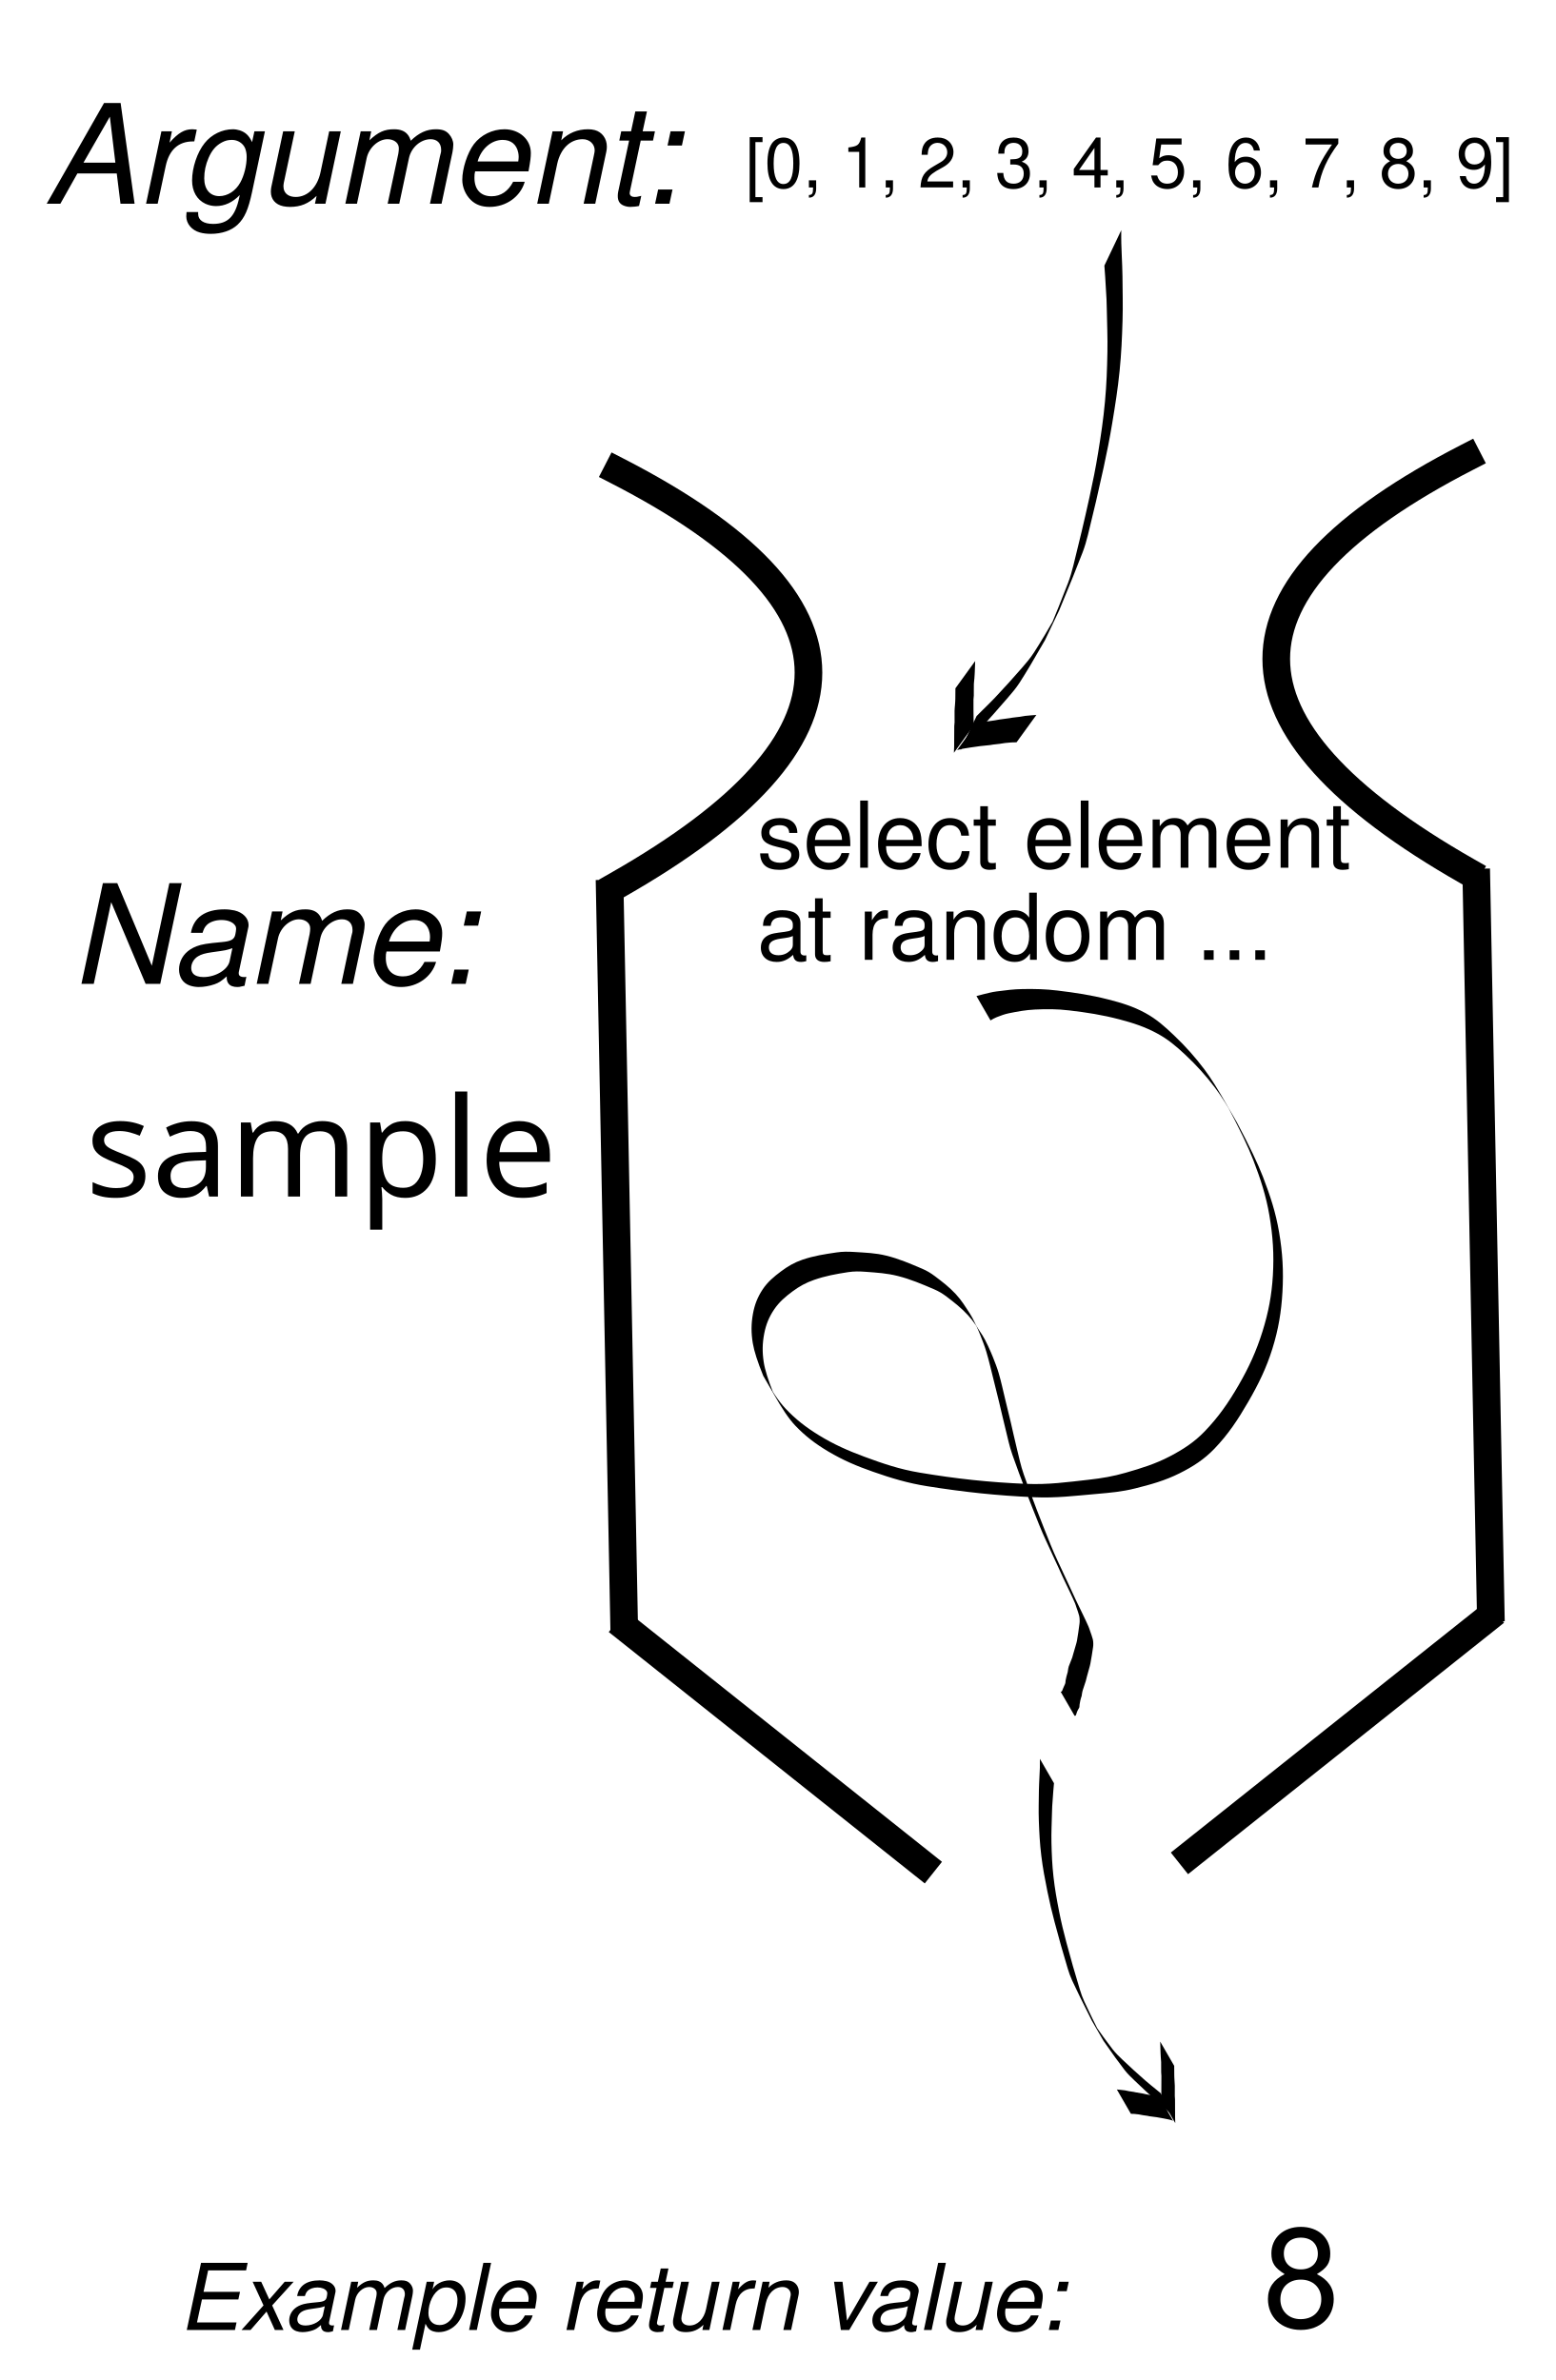
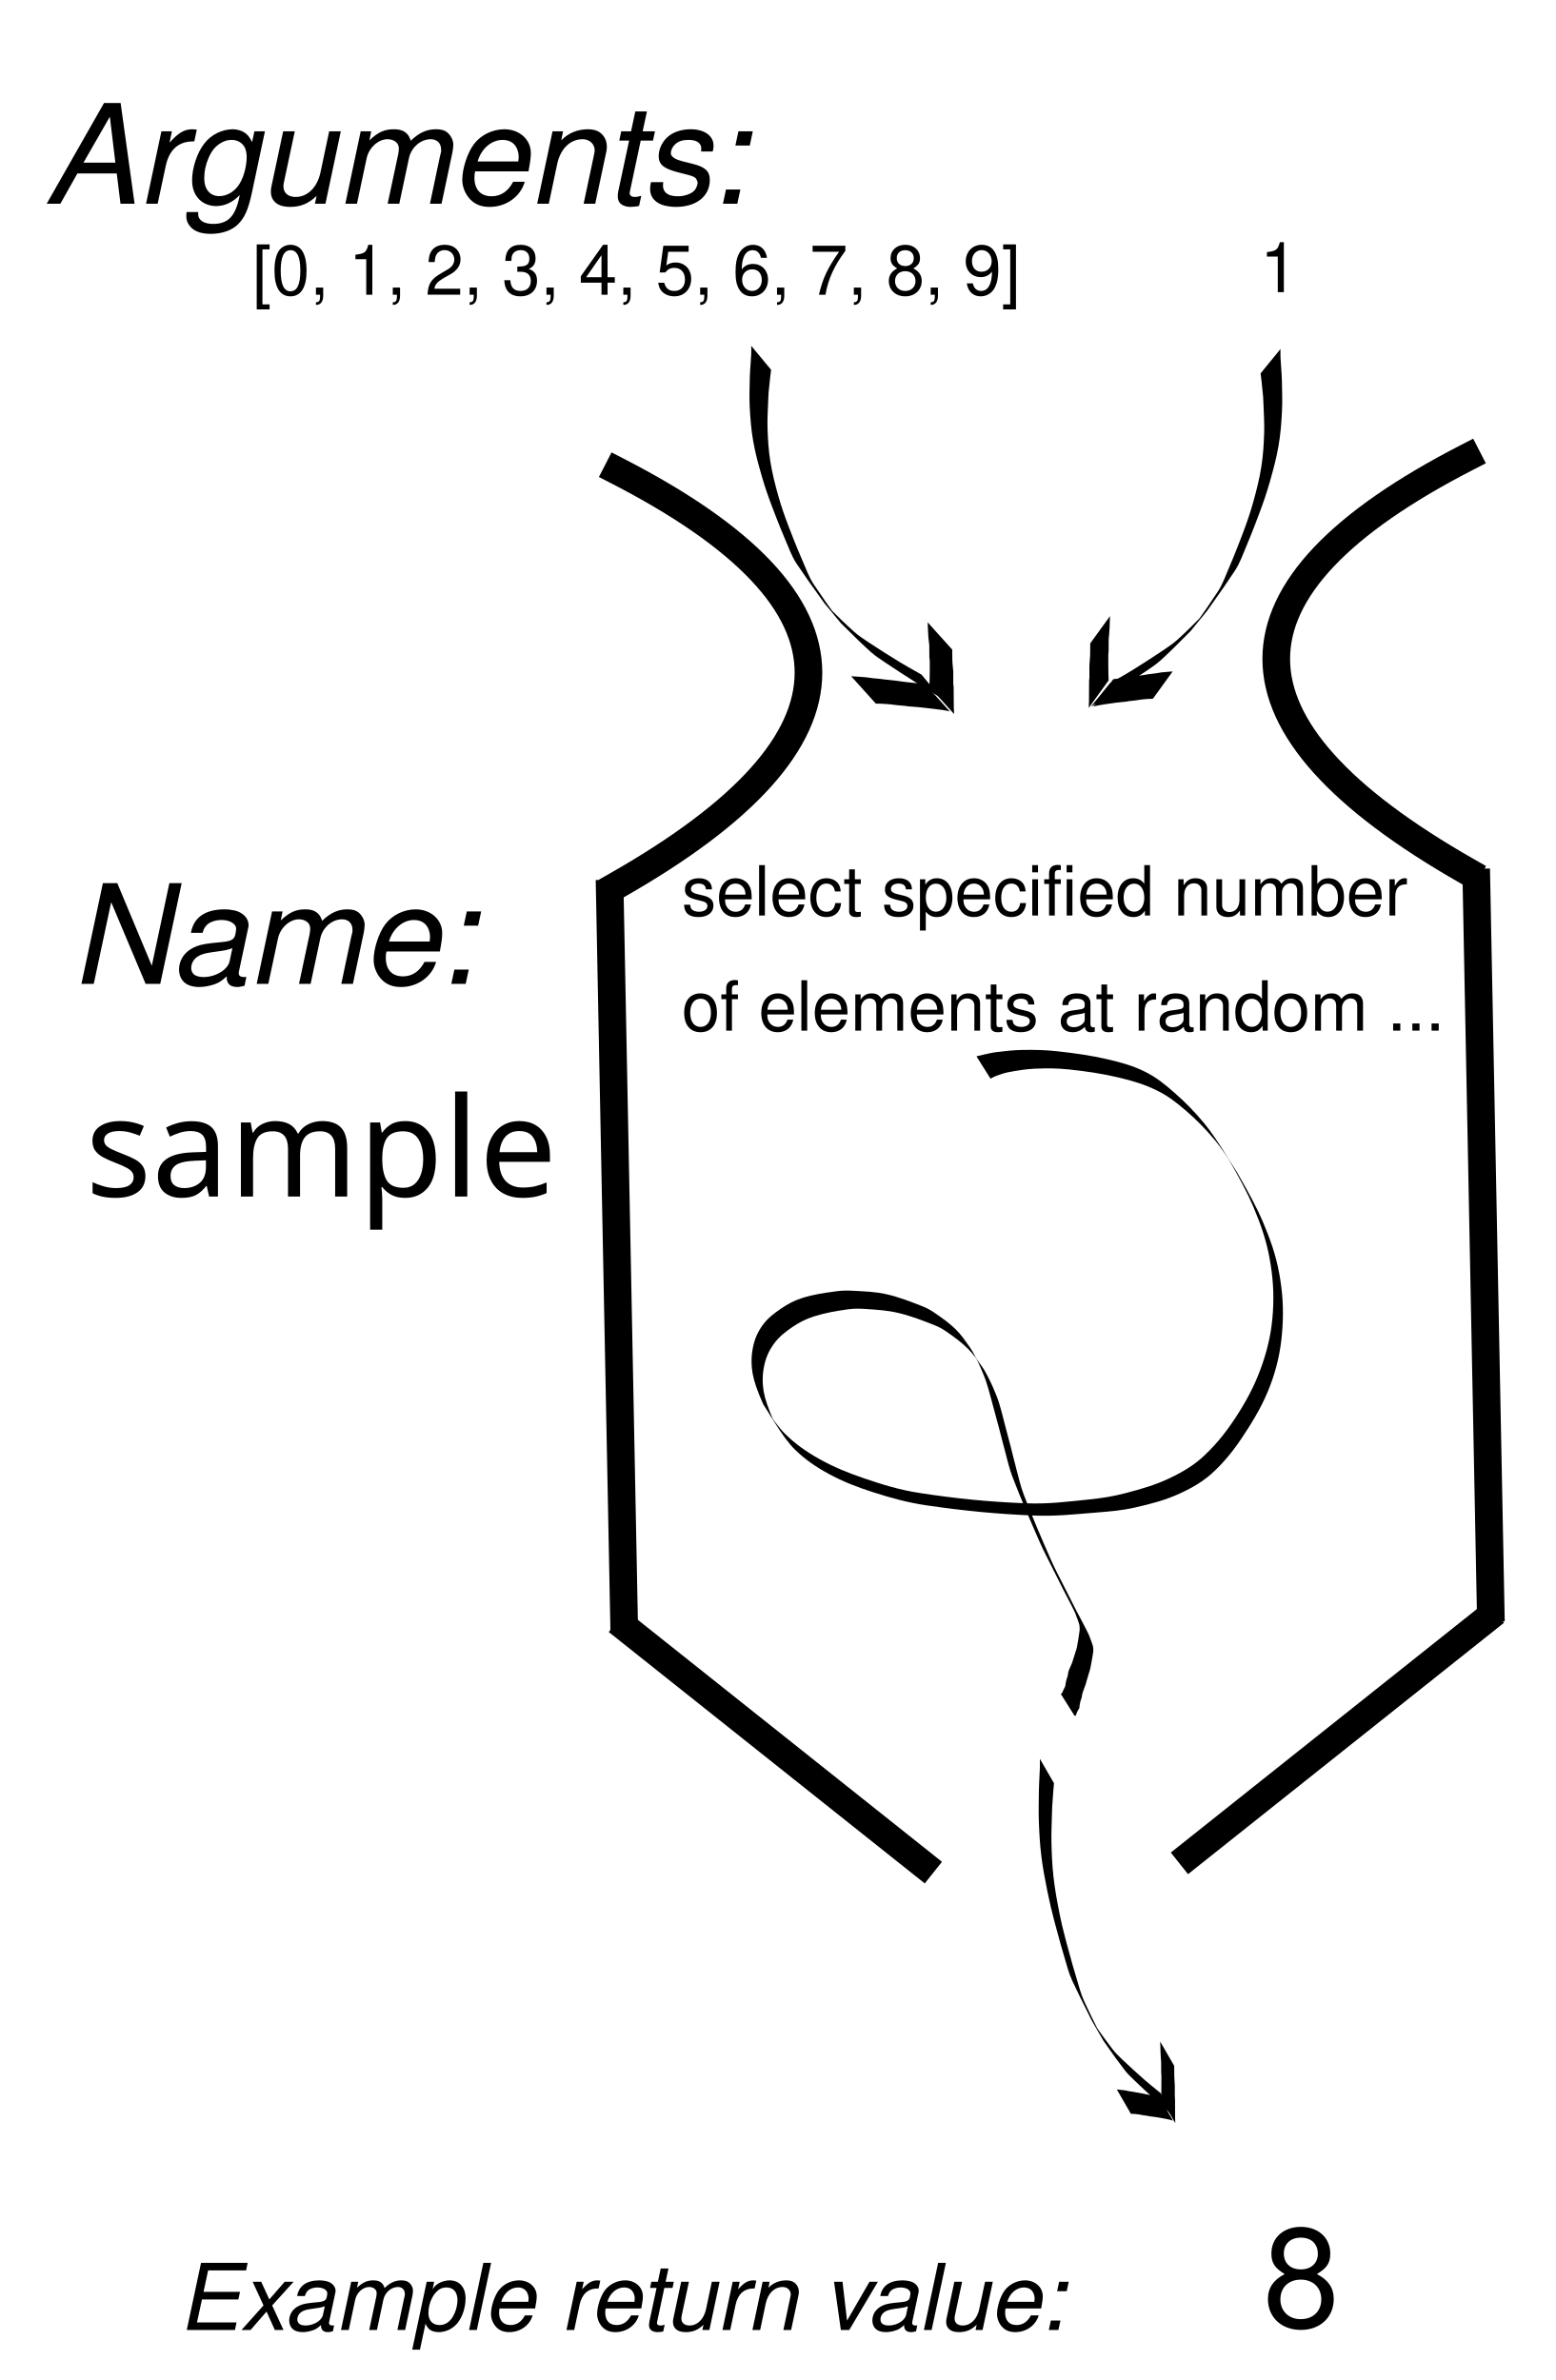
- <svg xmlns="http://www.w3.org/2000/svg" xmlns:ns1="http://krita.org/namespaces/svg/krita" width="1620.72pt" height="2480.4pt" viewBox="0 0 1620.72 2480.4">
-   <defs />
-   <path id="shape0" transform="translate(643.3767, 490.9002)" fill="none" stroke="#000000" stroke-width="28.8" stroke-linecap="square" stroke-linejoin="bevel" d="M0 0C265.284 136.361 265.284 280.16 0 431.397" />
-   <path id="shape0" transform="matrix(-1 0 0 1 1528.688 476.5792)" fill="none" stroke="#000000" stroke-width="28.8" stroke-linecap="square" stroke-linejoin="bevel" d="M0 0C265.284 136.361 265.284 280.16 0 431.397" />
+ <svg xmlns="http://www.w3.org/2000/svg" xmlns:ns1="http://krita.org/namespaces/svg/krita" width="1620.72pt" height="2480.4pt" viewBox="0 0 1620.72 2480.4" version="1.1" id="svg51">
+   <defs id="defs9" />
+   <path id="shape0" fill="none" stroke="#000000" stroke-width="28.8" stroke-linecap="square" stroke-linejoin="bevel" d="M0 0C265.284 136.361 265.284 280.16 0 431.397" transform="translate(643.3767, 490.9002)" />
+   <path id="path12" transform="matrix(-1 0 0 1 1528.688 476.5792)" fill="none" stroke="#000000" stroke-width="28.8" stroke-linecap="square" stroke-linejoin="bevel" d="M0 0C265.284 136.361 265.284 280.16 0 431.397" />
  <path id="shape1" transform="matrix(0.9992928 0.03760278 -0.03760278 0.9992928 635.3523 931.2652)" fill="none" stroke="#000000" stroke-width="28.8" stroke-linecap="square" stroke-linejoin="miter" stroke-miterlimit="2" d="M0 0L43.213 754.604" />
  <path id="shape01" transform="matrix(0.9992927 0.03760278 -0.03760278 0.9992927 1538.288 919.8142)" fill="none" stroke="#000000" stroke-width="28.8" stroke-linecap="square" stroke-linejoin="miter" stroke-miterlimit="2" d="M0 0L43.213 754.604" />
  <path id="shape2" transform="translate(654.48, 1698.56)" fill="none" stroke="#000000" stroke-width="28.8" stroke-linecap="square" stroke-linejoin="miter" stroke-miterlimit="2" d="M0 0L306.72 244.08" />
  <path id="shape02" transform="matrix(-0.9999999 0 0 0.9999999 1546.824 1688.92)" fill="none" stroke="#000000" stroke-width="28.8" stroke-linecap="square" stroke-linejoin="miter" stroke-miterlimit="2" d="M0 0L306.72 244.08" />
  <path id="shape3" transform="translate(1082.175, 1832.989)" fill="#000000" d="M8.625 12.731C13.525 21.218 15.975 25.461 15.975 25.461L1.275 9.14026e-15L15.975 25.461C15.957 25.584 15.945 25.678 15.94 25.745C15.699 28.474 15.473 30.811 15.264 33.542C14.833 39.152 14.449 43.959 14.11 49.575C13.96 52.065 13.918 54.203 13.867 56.697C13.645 67.45 13.073 76.669 13.329 87.421C13.626 99.862 14.063 110.547 15.444 122.915C16.881 135.786 18.873 146.732 21.369 159.441C23.58 170.704 25.932 180.271 28.882 191.363C33.475 208.63 37.729 223.348 42.914 240.447C44.285 244.966 45.629 248.808 47.604 253.097C52.049 262.748 58.709 276.388 67.586 294.017L55.241 272.635C64.467 285.922 71.766 295.991 77.136 302.841C80.376 306.974 83.659 310.105 87.457 313.731C95.56 321.47 102.724 327.873 111.12 335.293C114.942 338.672 118.421 341.33 122.356 344.576C123.442 345.473 124.997 346.751 127.021 348.41L141.188 372.948C139.015 371.024 137.343 369.545 136.173 368.509C131.97 364.79 128.302 361.674 124.162 357.883C115.61 350.052 108.244 343.373 99.913 335.307C96.138 331.651 92.826 328.543 89.586 324.405C84.189 317.512 76.856 307.383 67.586 294.017L55.241 272.635C46.227 254.773 39.462 240.952 34.946 231.173C32.966 226.884 31.613 223.042 30.253 218.518C25.18 201.638 21.065 187.095 16.577 170.05C13.662 158.977 11.352 149.427 9.105 138.2C6.505 125.214 4.33 114.048 2.735 100.901C1.203 88.274 0.648 77.36 0.181 64.648C-0.223 53.617 0.163 44.147 0.248 33.109C0.267 30.607 0.371 28.463 0.478 25.964C0.727 20.129 1.075 15.133 1.265 9.296C1.367 6.187 1.308 3.518 1.311 0.407C1.311 0.312 1.299 0.176 1.275 9.14026e-15L15.975 25.461L1.275 9.14026e-15L1.275 9.14026e-15C1.275 -2.2741e-07 3.725 4.244 8.625 12.731Z" />
  <path id="shape4" transform="translate(1208.807, 2127.705)" fill="#000000" d="M8.353 72.255C3.453 63.768 1.003 59.525 1.003 59.525L15.703 84.986L1.003 59.525C1.108 57.302 1.166 55.592 1.179 54.394C1.251 47.834 1.31 42.21 1.263 35.649C1.255 34.433 1.046 33.399 1.021 32.183C0.946 28.418 1.08 25.189 0.978 21.425C0.927 19.528 0.706 17.912 0.583 16.018C0.504 14.784 0.459 13.725 0.401 12.49C0.361 11.646 0.328 10.923 0.301 10.079C0.226 7.727 0.125 4.368 0 0L14.593 25.276C14.614 29.47 14.636 32.695 14.662 34.952C14.671 35.777 14.692 36.483 14.729 37.307C14.784 38.551 14.856 39.616 14.926 40.859C15.029 42.693 15.19 44.261 15.223 46.096C15.289 49.828 15.152 53.027 15.21 56.758C15.229 57.969 15.426 58.999 15.443 60.21C15.537 66.872 15.457 72.584 15.527 79.246C15.541 80.586 15.6 82.499 15.703 84.986L1.003 59.525L15.703 84.986L15.703 84.986C15.703 84.986 13.253 80.742 8.353 72.255Z" />
  <path id="shape5" transform="translate(1163.589, 2177.538)" fill="#000000" d="M58.761 32.993L44.061 7.532L58.761 32.993C58.764 32.931 58.758 32.886 58.745 32.857C58.717 32.798 58.687 32.738 58.628 32.711C58.115 32.481 57.666 32.299 57.129 32.13C56.228 31.848 55.447 31.633 54.526 31.427C52.54 30.981 50.827 30.652 48.829 30.267C47.462 30.004 46.283 29.818 44.912 29.575C43.735 29.365 42.732 29.147 41.549 28.974C38.927 28.591 36.663 28.377 34.042 27.987C33.35 27.884 32.778 27.678 32.087 27.565C30.331 27.279 28.811 27.135 27.055 26.847C25.673 26.62 24.51 26.301 23.125 26.095C21.483 25.85 20.067 25.69 18.413 25.56C17.169 25.462 16.096 25.52 14.851 25.443C14.791 25.439 14.715 25.4 14.622 25.326L0 0C0.094 0.075 0.172 0.117 0.233 0.124C1.522 0.278 2.636 0.332 3.927 0.47C5.582 0.646 7.006 0.76 8.65 1.023C10.055 1.248 11.228 1.613 12.63 1.861C14.393 2.174 15.923 2.325 17.688 2.625C18.38 2.743 18.957 2.931 19.648 3.055C22.335 3.538 24.654 3.861 27.339 4.36C28.559 4.587 29.583 4.887 30.799 5.131C32.169 5.406 33.35 5.609 34.727 5.842C36.665 6.171 38.329 6.442 40.273 6.739C41.102 6.866 41.821 6.918 42.65 7.051C43.119 7.127 43.52 7.209 43.978 7.338C44.029 7.352 44.056 7.403 44.077 7.452C44.085 7.469 44.079 7.496 44.061 7.532L58.761 32.993L44.061 7.532L44.061 7.532Z" />
-   <text id="shape6" ns1:useRichText="true" ns1:textVersion="2" transform="translate(776.4739, 195.395)" fill="#000000" stroke-opacity="0" stroke="#000000" stroke-width="0" stroke-linecap="square" stroke-linejoin="bevel" font-family="Helvetica" font-size="72" font-size-adjust="0.523" font-stretch="normal" kerning="0" letter-spacing="0" word-spacing="0">
-     <tspan x="0">[0, 1, 2, 3, 4, 5, 6, 7, 8, 9]</tspan>
+   <text id="shape6" ns1:useRichText="true" ns1:textVersion="2" fill="#000000" stroke-opacity="0" stroke="#000000" stroke-width="0" stroke-linecap="square" stroke-linejoin="bevel" font-family="Helvetica" font-size="72px" font-size-adjust="0.523" font-stretch="normal" kerning="0" letter-spacing="0" word-spacing="0" x="262.871" y="307.179">
+     <tspan x="262.871" id="tspan21">[0, 1, 2, 3, 4, 5, 6, 7, 8, 9]</tspan>
+   </text>
+   <text id="shape6-4" ns1:useRichText="true" ns1:textVersion="2" fill="#000000" stroke-opacity="0" stroke="#000000" stroke-width="0" stroke-linecap="square" stroke-linejoin="bevel" font-family="Helvetica" font-size="72px" font-size-adjust="0.523" font-stretch="normal" kerning="0" letter-spacing="0" word-spacing="0" x="1312.663" y="304.47">
+     <tspan x="1312.663" id="tspan21-8">1</tspan>
  </text>
  <path id="shape7" transform="translate(1092.065, 185.9032)" fill="#000000" d="M0 0L14.7 25.461" />
-   <path id="shape03" transform="matrix(-1.411762 0 0 1.125342 1169.795 239.8276)" fill="#000000" stroke-opacity="0" stroke="#000000" stroke-width="0" stroke-linecap="square" stroke-linejoin="bevel" d="M7.326 16.444C11.488 27.406 13.569 32.887 13.569 32.887L1.083 1.18061e-14L13.569 32.887C13.553 33.046 13.543 33.168 13.539 33.254C13.335 36.779 13.143 39.798 12.964 43.326C12.599 50.571 12.272 56.781 11.985 64.034C11.857 67.25 11.822 70.013 11.778 73.234C11.589 87.123 11.104 99.031 11.321 112.919C11.573 128.989 11.945 142.791 13.118 158.766C14.338 175.391 16.03 189.53 18.15 205.946C20.028 220.494 22.026 232.851 24.531 247.179C28.432 269.482 32.045 288.493 36.45 310.579C37.614 316.416 38.755 321.379 40.433 326.919C44.208 339.385 49.865 357.003 57.405 379.774L46.92 352.156C54.756 369.318 60.955 382.324 65.516 391.172C68.268 396.51 71.057 400.555 74.282 405.238C81.165 415.234 87.25 423.505 94.381 433.089C97.627 437.454 100.582 440.887 103.924 445.08C104.847 446.239 106.168 447.889 107.887 450.032L119.92 481.727C118.074 479.242 116.654 477.332 115.66 475.994C112.09 471.19 108.975 467.165 105.458 462.268C98.195 452.153 91.938 443.526 84.863 433.107C81.655 428.385 78.843 424.37 76.091 419.026C71.507 410.122 65.279 397.039 57.405 379.774L46.92 352.156C39.263 329.084 33.517 311.231 29.682 298.6C28 293.06 26.851 288.098 25.696 282.254C21.387 260.451 17.892 241.666 14.08 219.649C11.604 205.346 9.642 193.011 7.733 178.509C5.525 161.736 3.677 147.313 2.323 130.331C1.022 114.021 0.55 99.923 0.154 83.504C-0.19 69.255 0.139 57.024 0.211 42.766C0.227 39.534 0.315 36.765 0.406 33.536C0.618 26 0.913 19.547 1.075 12.008C1.161 7.991 1.111 4.545 1.113 0.526C1.113 0.403 1.103 0.228 1.083 1.18061e-14L13.569 32.887L1.083 1.18061e-14L1.083 1.18061e-14C1.083 -2.9374e-07 3.164 5.481 7.326 16.444Z" />
-   <path id="shape1" transform="matrix(-1.411762 0 0 1.125342 1016.047 688.8969)" fill="#000000" stroke-opacity="0" stroke="#000000" stroke-width="0" stroke-linecap="square" stroke-linejoin="bevel" d="M8.353 72.255C3.453 63.768 1.003 59.525 1.003 59.525L15.703 84.986L1.003 59.525C1.108 57.302 1.166 55.592 1.179 54.394C1.251 47.834 1.31 42.21 1.263 35.649C1.255 34.433 1.046 33.399 1.021 32.183C0.946 28.418 1.08 25.189 0.978 21.425C0.927 19.528 0.706 17.912 0.583 16.018C0.504 14.784 0.459 13.725 0.401 12.49C0.361 11.646 0.328 10.923 0.301 10.079C0.226 7.727 0.125 4.368 0 0L14.593 25.276C14.614 29.47 14.636 32.695 14.662 34.952C14.671 35.777 14.692 36.483 14.729 37.307C14.784 38.551 14.856 39.616 14.926 40.859C15.029 42.693 15.19 44.261 15.223 46.096C15.289 49.828 15.152 53.027 15.21 56.758C15.229 57.969 15.426 58.999 15.443 60.21C15.537 66.872 15.457 72.584 15.527 79.246C15.541 80.586 15.6 82.499 15.703 84.986L1.003 59.525L15.703 84.986L15.703 84.986C15.703 84.986 13.253 80.742 8.353 72.255Z" />
-   <path id="shape2" transform="matrix(-1.411762 0 0 1.125342 1079.884 744.976)" fill="#000000" stroke-opacity="0" stroke="#000000" stroke-width="0" stroke-linecap="square" stroke-linejoin="bevel" d="M58.761 32.993L44.061 7.532L58.761 32.993C58.764 32.931 58.758 32.886 58.745 32.857C58.717 32.798 58.687 32.738 58.628 32.711C58.115 32.481 57.666 32.299 57.129 32.13C56.228 31.848 55.447 31.633 54.526 31.427C52.54 30.981 50.827 30.652 48.829 30.267C47.462 30.004 46.283 29.818 44.912 29.575C43.735 29.365 42.732 29.147 41.549 28.974C38.927 28.591 36.663 28.377 34.042 27.987C33.35 27.884 32.778 27.678 32.087 27.565C30.331 27.279 28.811 27.135 27.055 26.847C25.673 26.62 24.51 26.301 23.125 26.095C21.483 25.85 20.067 25.69 18.413 25.56C17.169 25.462 16.096 25.52 14.851 25.443C14.791 25.439 14.715 25.4 14.622 25.326L0 0C0.094 0.075 0.172 0.117 0.233 0.124C1.522 0.278 2.636 0.332 3.927 0.47C5.582 0.646 7.006 0.76 8.65 1.023C10.055 1.248 11.228 1.613 12.63 1.861C14.393 2.174 15.923 2.325 17.688 2.625C18.38 2.743 18.957 2.931 19.648 3.055C22.335 3.538 24.654 3.861 27.339 4.36C28.559 4.587 29.583 4.887 30.799 5.131C32.169 5.406 33.35 5.609 34.727 5.842C36.665 6.171 38.329 6.442 40.273 6.739C41.102 6.866 41.821 6.918 42.65 7.051C43.119 7.127 43.52 7.209 43.978 7.338C44.029 7.352 44.056 7.403 44.077 7.452C44.085 7.469 44.079 7.496 44.061 7.532L58.761 32.993L44.061 7.532L44.061 7.532Z" />
-   <text id="shape8" ns1:useRichText="true" ns1:textVersion="2" transform="translate(46.19389, 212.324)" fill="#000000" stroke-opacity="0" stroke="#000000" stroke-width="0" stroke-linecap="square" stroke-linejoin="bevel" font-family="Helvetica" font-size="144" font-size-adjust="0.523" font-stretch="normal" font-style="italic" font-weight="300" kerning="0" letter-spacing="0" word-spacing="0">
-     <tspan x="0">Argument:</tspan>
+   <path id="shape03" fill="#000000" stroke-opacity="0" stroke="#000000" stroke-width="0" stroke-linecap="square" stroke-linejoin="bevel" d="m 1323.773,376.426 c -6.924,8.486 -10.386,12.73 -10.386,12.73 l 20.772,-25.459 -20.772,25.459 c 0.025,0.123 0.042,0.217 0.051,0.284 0.339,2.729 0.659,5.066 0.955,7.797 0.609,5.609 1.152,10.416 1.63,16.031 0.212,2.49 0.271,4.628 0.344,7.122 0.314,10.752 1.121,19.971 0.76,30.721 -0.419,12.44 -1.038,23.125 -2.989,35.492 -2.03,12.87 -4.846,23.815 -8.372,36.524 -3.125,11.262 -6.448,20.828 -10.617,31.92 -6.49,17.265 -12.501,31.983 -19.828,49.08 -1.937,4.519 -3.836,8.361 -6.627,12.649 -6.281,9.65 -15.693,23.289 -28.236,40.917 l 17.444,-21.38 c -13.037,13.286 -23.351,23.354 -30.939,30.204 -4.578,4.132 -9.217,7.264 -14.584,10.889 -11.451,7.738 -21.574,14.141 -33.438,21.56 -5.401,3.379 -10.317,6.037 -15.877,9.283 -1.536,0.897 -3.733,2.175 -6.593,3.833 l -20.019,24.536 c 3.071,-1.924 5.434,-3.402 7.087,-4.438 5.939,-3.719 11.122,-6.835 16.973,-10.626 12.084,-7.83 22.493,-14.509 34.264,-22.574 5.336,-3.655 10.015,-6.764 14.594,-10.901 7.625,-6.893 17.988,-17.021 31.088,-30.386 l 17.444,-21.38 c 12.738,-17.861 22.297,-31.681 28.678,-41.459 2.798,-4.289 4.71,-8.13 6.631,-12.654 7.169,-16.878 12.984,-31.42 19.326,-48.465 4.12,-11.072 7.383,-20.621 10.559,-31.848 3.673,-12.985 6.748,-24.15 9.001,-37.296 2.165,-12.626 2.949,-23.54 3.608,-36.25 0.572,-11.031 0.027,-20.5 -0.094,-31.537 -0.027,-2.502 -0.174,-4.645 -0.325,-7.144 -0.352,-5.834 -0.844,-10.83 -1.112,-16.666 -0.143,-3.109 -0.06,-5.777 -0.065,-8.888 -3e-4,-0.095 0.016,-0.231 0.049,-0.407 l -20.772,25.459 20.772,-25.459 v 0 c 0,0 -3.462,4.243 -10.386,12.73 z" />
+   <path id="shape03-2" fill="#000000" stroke-opacity="0" stroke="#000000" stroke-width="0" stroke-linecap="square" stroke-linejoin="bevel" d="m 793.05,372.899 c 6.916,8.349 10.374,12.523 10.374,12.523 l -20.749,-25.047 20.749,25.047 c -0.025,0.121 -0.042,0.214 -0.05,0.279 -0.339,2.684 -0.658,4.984 -0.954,7.67 -0.608,5.518 -1.15,10.247 -1.629,15.772 -0.212,2.449 -0.271,4.553 -0.343,7.006 -0.313,10.578 -1.12,19.647 -0.759,30.224 0.418,12.239 1.036,22.75 2.985,34.917 2.028,12.661 4.841,23.43 8.362,35.932 3.121,11.08 6.441,20.491 10.605,31.403 6.483,16.986 12.487,31.464 19.806,48.285 1.934,4.445 3.832,8.225 6.62,12.444 6.274,9.494 15.675,22.912 28.204,40.254 l -17.425,-21.034 c 13.023,13.07 23.325,22.976 30.905,29.714 4.573,4.065 9.207,7.146 14.567,10.713 11.438,7.613 21.549,13.912 33.4,21.211 5.395,3.324 10.305,5.939 15.859,9.132 1.534,0.883 3.729,2.139 6.586,3.771 l 19.997,24.139 c -3.068,-1.893 -5.428,-3.347 -7.079,-4.366 -5.933,-3.659 -11.109,-6.724 -16.954,-10.454 -12.071,-7.703 -22.468,-14.274 -34.226,-22.209 -5.33,-3.596 -10.004,-6.654 -14.577,-10.724 -7.617,-6.781 -17.968,-16.745 -31.053,-29.894 l -17.425,-21.034 c -12.724,-17.571 -22.273,-31.168 -28.646,-40.788 -2.795,-4.219 -4.705,-7.998 -6.624,-12.449 -7.161,-16.605 -12.969,-30.911 -19.304,-47.679 -4.115,-10.893 -7.375,-20.287 -10.547,-31.332 -3.669,-12.774 -6.74,-23.759 -8.991,-36.692 -2.162,-12.422 -2.946,-23.158 -3.604,-35.663 -0.571,-10.852 -0.026,-20.167 0.094,-31.026 0.027,-2.461 0.174,-4.57 0.325,-7.029 0.352,-5.74 0.843,-10.654 1.111,-16.396 0.143,-3.059 0.06,-5.684 0.064,-8.744 1.6e-4,-0.094 -0.017,-0.227 -0.05,-0.401 l 20.749,25.047 -20.749,-25.047 v 0 c 0,0 3.458,4.174 10.374,12.523 z" />
+   <g id="g356">
+     <path id="path26" fill="#000000" stroke-opacity="0" stroke="#000000" stroke-width="0" stroke-linecap="square" stroke-linejoin="bevel" d="m 1144.729,723.37 c 6.918,-9.551 10.376,-14.326 10.376,-14.326 l -20.753,28.652 20.753,-28.652 c -0.147,-2.501 -0.23,-4.426 -0.248,-5.773 -0.101,-7.383 -0.184,-13.712 -0.119,-21.095 0.012,-1.369 0.307,-2.532 0.342,-3.901 0.106,-4.236 -0.083,-7.871 0.061,-12.106 0.073,-2.134 0.385,-3.954 0.557,-6.085 0.113,-1.389 0.175,-2.58 0.258,-3.97 0.057,-0.949 0.102,-1.763 0.141,-2.713 0.106,-2.646 0.248,-6.427 0.425,-11.342 l -20.602,28.445 c -0.028,4.719 -0.061,8.348 -0.096,10.889 -0.013,0.928 -0.043,1.723 -0.095,2.65 -0.079,1.4 -0.179,2.599 -0.278,3.998 -0.145,2.063 -0.373,3.828 -0.419,5.893 -0.094,4.199 0.1,7.8 0.017,11.999 -0.027,1.362 -0.305,2.521 -0.329,3.884 -0.133,7.497 -0.02,13.925 -0.119,21.422 -0.02,1.508 -0.103,3.661 -0.248,6.459 l 20.753,-28.652 -20.753,28.652 v 0 c 0,0 3.459,-4.775 10.377,-14.326 z" />
+     <path id="path28" fill="#000000" stroke-opacity="0" stroke="#000000" stroke-width="0" stroke-linecap="square" stroke-linejoin="bevel" d="m 1138.923,736.786 20.753,-28.652 -20.753,28.652 c 0,-0.07 0,-0.121 0.023,-0.153 0.039,-0.067 0.081,-0.133 0.165,-0.164 0.724,-0.26 1.358,-0.465 2.115,-0.654 1.272,-0.317 2.375,-0.559 3.675,-0.792 2.803,-0.502 5.222,-0.871 8.043,-1.305 1.93,-0.296 3.594,-0.506 5.529,-0.78 1.662,-0.235 3.077,-0.482 4.747,-0.676 3.702,-0.431 6.898,-0.671 10.598,-1.11 0.978,-0.116 1.785,-0.348 2.761,-0.475 2.478,-0.322 4.625,-0.484 7.103,-0.808 1.951,-0.255 3.593,-0.614 5.549,-0.846 2.318,-0.275 4.316,-0.455 6.652,-0.602 1.755,-0.11 3.271,-0.045 5.028,-0.132 0.084,-0.004 0.192,-0.048 0.323,-0.132 l 20.642,-28.5 c -0.133,0.085 -0.243,0.131 -0.329,0.14 -1.82,0.173 -3.392,0.234 -5.215,0.389 -2.336,0.199 -4.348,0.327 -6.668,0.623 -1.984,0.253 -3.64,0.664 -5.619,0.943 -2.489,0.352 -4.649,0.522 -7.14,0.859 -0.978,0.133 -1.792,0.344 -2.768,0.484 -3.793,0.544 -7.068,0.906 -10.857,1.469 -1.722,0.256 -3.168,0.593 -4.886,0.868 -1.934,0.309 -3.6,0.537 -5.545,0.8 -2.737,0.37 -5.085,0.675 -7.829,1.009 -1.171,0.142 -2.187,0.201 -3.356,0.352 -0.663,0.085 -1.229,0.178 -1.875,0.322 -0.072,0.016 -0.11,0.073 -0.14,0.128 -0.011,0.02 0,0.05 0.023,0.09 l -20.753,28.652 20.753,-28.652 v 0 z" />
+   </g>
+   <path id="path26-5" fill="#000000" stroke-opacity="0" stroke="#000000" stroke-width="0" stroke-linecap="square" stroke-linejoin="bevel" d="m 981.165,729.867 c -8.603,-9.551 -12.904,-14.326 -12.904,-14.326 l 25.809,28.652 -25.809,-28.652 c 0.183,-2.501 0.286,-4.426 0.309,-5.773 0.125,-7.383 0.229,-13.712 0.147,-21.095 -0.015,-1.369 -0.382,-2.532 -0.425,-3.901 -0.132,-4.236 0.103,-7.871 -0.076,-12.106 -0.091,-2.134 -0.478,-3.954 -0.693,-6.085 -0.14,-1.389 -0.218,-2.58 -0.321,-3.97 -0.071,-0.949 -0.127,-1.763 -0.175,-2.713 -0.132,-2.646 -0.309,-6.427 -0.529,-11.342 l 25.621,28.445 c 0.035,4.719 0.076,8.348 0.119,10.889 0.016,0.928 0.053,1.723 0.118,2.65 0.098,1.4 0.223,2.599 0.346,3.998 0.181,2.063 0.464,3.828 0.521,5.893 0.117,4.199 -0.124,7.8 -0.021,11.999 0.034,1.362 0.379,2.521 0.409,3.884 0.165,7.497 0.025,13.925 0.147,21.422 0.025,1.508 0.128,3.661 0.309,6.459 l -25.809,-28.652 25.809,28.652 v 0 c 0,0 -4.302,-4.775 -12.904,-14.326 z" />
+   <path id="path28-9" fill="#000000" stroke-opacity="0" stroke="#000000" stroke-width="0" stroke-linecap="square" stroke-linejoin="bevel" d="m 989.885,741.784 -25.809,-28.652 25.809,28.652 c 0,-0.07 0,-0.121 -0.029,-0.153 -0.049,-0.067 -0.101,-0.133 -0.206,-0.164 -0.901,-0.26 -1.688,-0.465 -2.631,-0.654 -1.581,-0.317 -2.954,-0.559 -4.57,-0.792 -3.486,-0.502 -6.495,-0.871 -10.003,-1.305 -2.4,-0.296 -4.47,-0.506 -6.876,-0.78 -2.067,-0.235 -3.827,-0.482 -5.904,-0.676 -4.604,-0.431 -8.578,-0.671 -13.18,-1.11 -1.216,-0.116 -2.22,-0.348 -3.434,-0.475 -3.082,-0.322 -5.751,-0.484 -8.833,-0.808 -2.427,-0.255 -4.469,-0.614 -6.901,-0.846 -2.882,-0.275 -5.368,-0.455 -8.273,-0.602 -2.183,-0.11 -4.068,-0.045 -6.253,-0.132 -0.104,-0.004 -0.239,-0.048 -0.402,-0.132 L 886.719,704.656 c 0.165,0.085 0.302,0.131 0.409,0.14 2.264,0.173 4.218,0.234 6.485,0.389 2.906,0.199 5.407,0.327 8.292,0.623 2.468,0.253 4.527,0.664 6.988,0.943 3.095,0.352 5.781,0.522 8.88,0.859 1.216,0.133 2.228,0.344 3.442,0.484 4.718,0.544 8.79,0.906 13.502,1.469 2.142,0.256 3.94,0.593 6.076,0.868 2.405,0.309 4.477,0.537 6.895,0.8 3.403,0.37 6.324,0.675 9.736,1.009 1.457,0.142 2.719,0.201 4.174,0.352 0.824,0.085 1.528,0.178 2.332,0.322 0.089,0.016 0.137,0.073 0.174,0.128 0.014,0.02 0,0.05 -0.029,0.09 l 25.809,28.652 -25.809,-28.652 v 0 z" />
+   <text id="shape8" ns1:useRichText="true" ns1:textVersion="2" transform="translate(46.19389,212.324)" fill="#000000" stroke-opacity="0" stroke="#000000" stroke-width="0" stroke-linecap="square" stroke-linejoin="bevel" font-family="Helvetica" font-size="144px" font-size-adjust="0.523" font-stretch="normal" font-style="italic" font-weight="300" kerning="0" letter-spacing="0" word-spacing="0">
+     <tspan x="0" id="tspan30">Arguments:</tspan>
  </text>
  <text id="shape9" ns1:useRichText="true" ns1:textVersion="2" transform="translate(185.9434, 2428.307)" fill="#000000" stroke-opacity="0" stroke="#000000" stroke-width="0" stroke-linecap="square" stroke-linejoin="bevel" font-family="Helvetica" font-size="96" font-size-adjust="0.523" font-stretch="normal" font-style="italic" font-weight="300" letter-spacing="0" word-spacing="0">
-     <tspan x="0">Example return value:</tspan>
+     <tspan x="0" id="tspan33">Example return value:</tspan>
  </text>
  <text id="shape10" ns1:useRichText="true" ns1:textVersion="2" transform="translate(73.93626, 1025.337)" fill="#000000" stroke-opacity="0" stroke="#000000" stroke-width="0" stroke-linecap="square" stroke-linejoin="bevel" font-family="Helvetica" font-size="144" font-size-adjust="0.523" font-stretch="normal" font-style="italic" font-weight="300" letter-spacing="0" word-spacing="0">
-     <tspan x="0">Name:</tspan>
+     <tspan x="0" id="tspan36">Name:</tspan>
  </text>
  <text id="shape11" ns1:useRichText="true" ns1:textVersion="2" transform="translate(88.98832, 1246.989)" fill="#000000" stroke-opacity="0" stroke="#000000" stroke-width="0" stroke-linecap="square" stroke-linejoin="bevel" font-family="American Typewriter" font-size="144" font-size-adjust="0.433" font-stretch="normal" font-weight="300" kerning="0" letter-spacing="0" word-spacing="0">
-     <tspan x="0">sample</tspan>
+     <tspan x="0" id="tspan39">sample</tspan>
  </text>
-   <path id="shape12" transform="translate(783.0399, 1030.717)" fill="#000000" d="M241.703 20.142C236.803 11.655 234.353 7.412 234.353 7.412C234.469 7.334 234.562 7.285 234.633 7.265C237.041 6.609 239.098 6.013 241.531 5.454C246.265 4.366 250.289 3.192 255.106 2.561C264.745 1.3 273.048 0.199 282.769 0.055C295.401 -0.131 306.29 0.095 318.831 1.623C337.385 3.883 353.322 6.225 371.43 10.856C385.427 14.435 397.528 18.075 410.212 24.993C421.907 31.37 430.602 39.182 440.237 48.381C452.273 59.872 461.842 70.594 471.878 83.868C478.167 92.188 486.099 104.801 495.672 121.708L505.719 139.111C518.532 163.175 527.563 182.042 532.811 195.71C540.363 215.377 546.126 232.729 549.643 253.501C553.287 275.015 554.389 293.962 553.14 315.747C551.94 336.692 548.933 354.74 542.694 374.77C536.341 395.164 528.154 411.85 517.447 430.333C506.892 448.554 496.832 463.937 482.245 479.123C471.496 490.313 459.903 497.744 446.026 504.686C430.623 512.391 416.151 516.366 399.442 520.545C385.951 523.919 373.964 524.971 360.11 526.174C337.118 528.169 317.32 530.709 294.265 529.672C255.225 527.918 221.795 524.34 183.197 518.223C162.896 515.006 145.854 509.877 126.457 503.077C109.63 497.178 95.376 491.173 80.049 482.062C66.822 474.2 56.044 466.095 45.456 454.929C39.049 448.172 31.57 437.17 23.019 421.923L12.202 403.187C6.296 388.717 2.66 377.367 1.296 369.137C-0.462 358.528 -0.458 348.992 1.468 338.411C3.168 329.075 6.239 321.126 11.478 313.213C16.683 305.352 23.122 299.959 30.671 294.31C37.791 288.98 44.568 285.024 52.984 282.147C65 278.041 75.904 276.431 88.464 274.558C94.924 273.595 100.601 273.658 107.119 274.075C118.783 274.822 128.948 275.078 140.296 277.878C153.799 281.209 164.825 286.055 177.635 291.473C182.67 293.603 186.746 296.081 191.112 299.372C199.076 305.372 205.941 310.624 212.737 317.921C218.839 324.473 222.809 331.17 227.708 338.665C229.32 341.131 231.284 344.855 233.599 349.836L246.429 372.059C248.674 376.946 250.323 380.737 251.378 383.432C253.669 389.29 255.728 394.294 257.488 400.333C260.255 409.824 261.939 418.146 264.296 427.747C266.357 436.145 268.118 443.344 270.11 451.759C272.315 461.069 273.97 469.106 276.287 478.39C278.702 488.064 280.332 496.506 283.629 505.916C292.76 531.977 301.446 554.012 311.758 579.629C316.287 590.879 320.985 600.174 326.016 611.208C328.134 615.853 330.033 619.795 332.182 624.425C334.047 628.443 335.587 631.915 337.485 635.917C340.315 641.883 342.856 646.942 345.692 652.905C347.625 656.97 349.32 660.439 351.113 664.568C351.785 666.115 352.192 667.509 352.73 669.108C353.762 672.178 354.825 674.761 355.598 677.906C355.991 679.508 356.007 680.95 356.045 682.6C356.074 683.859 355.97 684.943 355.787 686.188C354.907 692.154 354.102 697.262 353.008 703.192C352.683 704.951 352.199 706.414 351.734 708.141C350.865 711.373 350.059 714.126 349.195 717.359C348.841 718.686 348.658 719.855 348.254 721.168C347.173 724.683 346.051 727.635 344.955 731.146C344.715 731.915 344.584 732.596 344.439 733.388C344.21 734.642 344.159 735.742 343.888 736.987C343.75 737.622 343.46 738.117 343.275 738.74C342.98 739.731 342.734 740.584 342.519 741.596C342.196 743.12 341.961 744.436 341.738 745.978C341.601 746.92 341.778 747.779 341.493 748.688C341.192 749.643 340.557 750.297 340.099 751.187C339.74 751.884 339.439 752.488 339.16 753.22C338.705 754.411 338.475 755.489 338.005 756.674C337.915 756.902 337.748 757.053 337.574 757.226C337.448 757.35 337.333 757.491 337.157 757.513C337.001 757.533 336.782 757.484 336.499 757.364L321.993 732.239C322.259 732.304 322.465 732.329 322.609 732.314C322.786 732.297 322.946 732.242 323.084 732.129C323.274 731.973 323.411 731.797 323.513 731.574C324.019 730.474 324.343 729.485 324.812 728.369C325.119 727.638 325.418 727.028 325.73 726.299C326.155 725.304 326.642 724.491 326.919 723.445C327.158 722.539 327.032 721.704 327.189 720.78C327.44 719.302 327.735 718.049 328.082 716.59C328.319 715.594 328.581 714.755 328.858 713.77C329.043 713.112 329.268 712.565 329.4 711.894C329.649 710.641 329.715 709.541 329.945 708.284C330.09 707.497 330.199 706.811 330.471 706.058C331.665 702.75 332.936 700.007 334.127 696.698C334.577 695.446 334.785 694.317 335.154 693.039C336.069 689.872 336.905 687.173 337.796 683.999C338.278 682.28 338.772 680.821 339.076 679.061C340.121 673.006 340.842 667.787 341.645 661.695C341.814 660.416 341.897 659.303 341.85 658.014C341.789 656.324 341.747 654.85 341.339 653.209C340.556 650.06 339.485 647.475 338.462 644.396C337.961 642.885 337.604 641.562 336.984 640.096C335.382 636.307 333.862 633.123 332.119 629.396C329.512 623.822 327.165 619.098 324.557 613.525C322.778 609.722 321.339 606.423 319.586 602.608C317.518 598.11 315.679 594.285 313.641 589.774C308.828 579.121 304.364 570.132 300.012 559.284C289.692 533.56 280.911 511.468 271.736 485.315C268.44 475.921 266.852 467.483 264.417 457.83C262.03 448.371 260.258 440.196 257.961 430.715C255.892 422.177 254.098 414.864 251.941 406.348C249.427 396.426 247.531 387.847 244.615 378.036C242.823 372.006 240.793 366.993 238.504 361.134C237.458 358.457 235.823 354.691 233.599 349.836L246.429 372.059C244.1 367.054 242.125 363.311 240.505 360.831C235.566 353.268 231.554 346.522 225.421 339.891C218.514 332.424 211.582 326.986 203.494 320.817C199.131 317.489 195.033 315.011 189.983 312.862C177.152 307.401 166.087 302.599 152.576 299.148C141.109 296.218 130.85 295.648 119.05 294.741C112.52 294.239 106.812 294.121 100.341 295.131C87.847 297.081 77.06 299.009 65.115 303.159C56.711 306.078 49.85 309.853 42.705 315.153C35.134 320.768 28.765 326.213 23.495 334.028C18.245 341.813 15.07 349.613 13.255 358.826C11.222 369.145 11.08 378.476 12.689 388.869C13.925 396.854 17.368 407.872 23.019 421.923L12.202 403.187C20.939 418.742 28.559 429.988 35.062 436.926C45.864 448.449 56.814 456.886 70.279 465.141C85.832 474.675 100.305 481.057 117.408 487.404C137.07 494.701 154.302 500.526 174.985 503.999C213.596 510.483 247.111 514.112 286.228 515.752C309.132 516.712 328.8 513.959 351.581 511.401C365.165 509.875 376.816 507.897 389.948 504.102C406.411 499.344 420.657 494.987 435.842 487.047C449.6 479.853 461.134 472.407 471.92 461.241C486.493 446.154 496.902 431.104 507.413 412.952C518.178 394.36 525.953 377.374 532.357 356.867C538.554 337.025 541.929 319.217 543.164 298.466C544.464 276.61 543.215 257.6 539.547 236.014C536.021 215.26 530.282 197.917 522.738 178.263C517.496 164.605 508.474 145.754 495.672 121.708L505.719 139.111C496.507 122.841 488.858 110.716 482.772 102.738C472.972 89.89 463.627 79.517 451.836 68.47C442.437 59.664 433.836 52.364 422.493 46.264C409.652 39.358 397.57 35.386 383.463 31.698C365.334 26.959 349.372 24.451 330.76 22.285C318.359 20.841 307.571 20.821 295.101 21.415C285.605 21.867 277.534 23.393 268.214 25.265C263.58 26.196 259.769 27.705 255.357 29.4C253.106 30.265 251.347 31.394 249.235 32.557C249.161 32.598 249.1 32.703 249.053 32.873L249.053 32.873C249.053 32.873 246.603 28.629 241.703 20.142Z" />
-   <text id="shape13" ns1:useRichText="true" ns1:textVersion="2" transform="translate(788.7053, 904.3269)" fill="#000000" stroke-opacity="0" stroke="#000000" stroke-width="0" stroke-linecap="square" stroke-linejoin="bevel" font-family="Helvetica" font-size="96" font-size-adjust="0.523" font-stretch="normal" letter-spacing="0" word-spacing="0">
-     <tspan x="0">select element </tspan>
-     <tspan x="0" dy="96">at random ...</tspan>
+   <path id="shape12" fill="#000000" d="m 1024.743,1112.617 c -4.9,-7.776 -7.35,-11.664 -7.35,-11.664 0.116,-0.072 0.209,-0.116 0.28,-0.134 2.408,-0.602 4.465,-1.148 6.898,-1.66 4.734,-0.997 8.758,-2.072 13.575,-2.65 9.639,-1.156 17.942,-2.165 27.663,-2.296 12.632,-0.171 23.521,0.036 36.062,1.436 18.554,2.071 34.491,4.217 52.599,8.46 13.997,3.28 26.098,6.615 38.782,12.953 11.695,5.844 20.39,13.001 30.025,21.429 12.036,10.529 21.605,20.353 31.641,32.515 6.289,7.623 14.221,19.18 23.794,34.671 l 10.047,15.945 c 12.813,22.049 21.844,39.335 27.092,51.859 7.552,18.02 13.315,33.919 16.832,52.951 3.644,19.712 4.746,37.072 3.497,57.033 -1.2,19.191 -4.207,35.727 -10.446,54.08 -6.353,18.686 -14.54,33.974 -25.247,50.909 -10.555,16.695 -20.615,30.79 -35.202,44.704 -10.749,10.253 -22.342,17.061 -36.219,23.422 -15.403,7.06 -29.875,10.702 -46.584,14.531 -13.491,3.091 -25.478,4.055 -39.332,5.157 -22.992,1.828 -42.79,4.155 -65.845,3.205 -39.04,-1.607 -72.47,-4.886 -111.068,-10.49 -20.301,-2.948 -37.343,-7.647 -56.74,-13.877 -16.827,-5.405 -31.081,-10.907 -46.408,-19.255 -13.227,-7.204 -24.004,-14.63 -34.592,-24.86 -6.408,-6.191 -13.887,-16.272 -22.437,-30.242 l -10.817,-17.167 c -5.907,-13.258 -9.542,-23.657 -10.906,-31.198 -1.758,-9.72 -1.754,-18.458 0.172,-28.153 1.7,-8.554 4.77,-15.837 10.01,-23.087 5.205,-7.203 11.644,-12.144 19.193,-17.32 7.121,-4.884 13.897,-8.508 22.313,-11.144 12.016,-3.762 22.92,-5.237 35.48,-6.953 6.46,-0.882 12.137,-0.825 18.655,-0.443 11.664,0.684 21.829,0.919 33.177,3.485 13.503,3.052 24.529,7.492 37.339,12.456 5.035,1.952 9.111,4.222 13.477,7.237 7.964,5.497 14.829,10.31 21.625,16.995 6.102,6.003 10.072,12.139 14.971,19.007 1.612,2.26 3.576,5.672 5.891,10.235 l 12.83,20.362 c 2.245,4.478 3.894,7.951 4.949,10.42 2.291,5.367 4.35,9.952 6.11,15.486 2.767,8.696 4.451,16.321 6.808,25.118 2.061,7.695 3.822,14.291 5.814,22.001 2.205,8.53 3.86,15.894 6.177,24.401 2.415,8.864 4.045,16.599 7.342,25.221 9.131,23.878 17.817,44.068 28.129,67.539 4.529,10.308 9.227,18.824 14.258,28.934 2.118,4.256 4.017,7.868 6.166,12.11 1.865,3.682 3.405,6.863 5.303,10.53 2.83,5.466 5.371,10.102 8.207,15.565 1.933,3.725 3.628,6.903 5.421,10.686 0.672,1.417 1.079,2.695 1.617,4.16 1.032,2.813 2.095,5.18 2.868,8.061 0.393,1.468 0.409,2.789 0.447,4.301 0.029,1.154 -0.075,2.147 -0.258,3.288 -0.88,5.466 -1.685,10.146 -2.779,15.58 -0.325,1.612 -0.809,2.952 -1.274,4.535 -0.869,2.961 -1.675,5.484 -2.539,8.446 -0.354,1.216 -0.537,2.287 -0.941,3.49 -1.081,3.221 -2.203,5.925 -3.299,9.142 -0.24,0.705 -0.371,1.329 -0.516,2.054 -0.229,1.149 -0.28,2.157 -0.551,3.298 -0.138,0.582 -0.428,1.035 -0.613,1.606 -0.295,0.908 -0.541,1.69 -0.756,2.617 -0.323,1.396 -0.558,2.602 -0.781,4.015 -0.137,0.863 0.04,1.65 -0.245,2.483 -0.301,0.875 -0.936,1.474 -1.394,2.29 -0.359,0.639 -0.66,1.192 -0.939,1.863 -0.455,1.091 -0.685,2.079 -1.155,3.165 -0.09,0.209 -0.257,0.347 -0.431,0.506 -0.126,0.114 -0.241,0.243 -0.417,0.263 -0.156,0.018 -0.375,-0.027 -0.658,-0.137 l -14.506,-23.021 c 0.266,0.059 0.472,0.082 0.616,0.069 0.177,-0.016 0.337,-0.066 0.475,-0.17 0.19,-0.143 0.327,-0.304 0.429,-0.508 0.506,-1.008 0.83,-1.914 1.299,-2.937 0.307,-0.67 0.606,-1.229 0.918,-1.897 0.425,-0.912 0.912,-1.657 1.189,-2.615 0.239,-0.83 0.113,-1.595 0.27,-2.442 0.251,-1.354 0.546,-2.502 0.893,-3.839 0.237,-0.912 0.499,-1.681 0.776,-2.584 0.185,-0.603 0.41,-1.104 0.542,-1.719 0.249,-1.148 0.315,-2.156 0.545,-3.308 0.145,-0.721 0.254,-1.35 0.526,-2.04 1.194,-3.031 2.465,-5.544 3.656,-8.576 0.45,-1.147 0.658,-2.182 1.027,-3.353 0.915,-2.902 1.751,-5.375 2.642,-8.283 0.482,-1.575 0.976,-2.912 1.28,-4.524 1.045,-5.548 1.766,-10.33 2.569,-15.912 0.169,-1.172 0.252,-2.192 0.205,-3.373 -0.061,-1.548 -0.103,-2.899 -0.511,-4.403 -0.783,-2.885 -1.854,-5.254 -2.877,-8.075 -0.501,-1.385 -0.858,-2.597 -1.478,-3.94 -1.602,-3.472 -3.122,-6.389 -4.865,-9.804 -2.607,-5.107 -4.954,-9.435 -7.562,-14.542 -1.779,-3.484 -3.218,-6.507 -4.971,-10.003 -2.068,-4.121 -3.907,-7.626 -5.945,-11.759 -4.813,-9.761 -9.277,-17.997 -13.629,-27.936 -10.32,-23.57 -19.101,-43.811 -28.276,-67.774 -3.296,-8.607 -4.884,-16.338 -7.319,-25.183 -2.387,-8.667 -4.159,-16.157 -6.456,-24.844 -2.069,-7.823 -3.863,-14.523 -6.02,-22.326 -2.514,-9.091 -4.41,-16.951 -7.326,-25.941 -1.792,-5.525 -3.822,-10.118 -6.111,-15.486 -1.046,-2.453 -2.681,-5.903 -4.905,-10.352 l 12.83,20.362 c -2.329,-4.586 -4.304,-8.015 -5.924,-10.288 -4.939,-6.93 -8.951,-13.111 -15.084,-19.186 -6.907,-6.842 -13.839,-11.824 -21.927,-17.477 -4.363,-3.049 -8.461,-5.32 -13.511,-7.289 -12.831,-5.004 -23.896,-9.403 -37.407,-12.565 -11.467,-2.685 -21.726,-3.207 -33.526,-4.038 -6.53,-0.46 -12.238,-0.568 -18.709,0.357 -12.494,1.787 -23.281,3.553 -35.226,7.356 -8.404,2.675 -15.265,6.133 -22.41,10.989 -7.571,5.145 -13.94,10.134 -19.209,17.294 -5.25,7.133 -8.425,14.28 -10.24,22.721 -2.033,9.455 -2.175,18.004 -0.566,27.527 1.236,7.316 4.679,17.411 10.331,30.286 l -10.817,-17.167 c 8.736,14.252 16.357,24.556 22.86,30.913 10.802,10.558 21.751,18.288 35.217,25.852 15.553,8.736 30.026,14.583 47.129,20.398 19.662,6.686 36.894,12.023 57.577,15.205 38.611,5.941 72.126,9.266 111.243,10.769 22.904,0.88 42.572,-1.643 65.353,-3.987 13.584,-1.398 25.235,-3.211 38.367,-6.688 16.463,-4.359 30.709,-8.351 45.894,-15.627 13.758,-6.591 25.292,-13.414 36.078,-23.645 14.573,-13.823 24.982,-27.613 35.493,-44.245 10.765,-17.035 18.54,-32.598 24.944,-51.388 6.197,-18.18 9.572,-34.497 10.807,-53.51 1.3,-20.026 0.051,-37.443 -3.617,-57.221 -3.526,-19.016 -9.265,-34.906 -16.809,-52.914 -5.242,-12.514 -14.264,-29.786 -27.066,-51.818 l 10.047,15.945 c -9.212,-14.907 -16.861,-26.017 -22.947,-33.327 -9.8,-11.772 -19.145,-21.276 -30.936,-31.398 -9.399,-8.068 -18,-14.757 -29.343,-20.346 -12.841,-6.328 -24.923,-9.967 -39.03,-13.346 -18.129,-4.342 -34.091,-6.641 -52.703,-8.625 -12.401,-1.322 -23.189,-1.341 -35.659,-0.797 -9.496,0.415 -17.567,1.812 -26.887,3.528 -4.634,0.853 -8.445,2.236 -12.857,3.789 -2.251,0.792 -4.01,1.826 -6.122,2.892 -0.074,0.038 -0.135,0.134 -0.182,0.289 v 0 c 0,0 -2.45,-3.888 -7.35,-11.664 z" style="stroke-width:0.957" />
+   <text id="shape13" ns1:useRichText="true" ns1:textVersion="2" fill="#000000" stroke-opacity="0" stroke="#000000" stroke-width="0" stroke-linecap="square" stroke-linejoin="bevel" font-family="Helvetica" font-size="96px" font-size-adjust="0.523" font-stretch="normal" letter-spacing="0" word-spacing="0" x="710.26" y="954.102" style="font-stretch:normal;font-size:96px;font-family:Helvetica;letter-spacing:0;word-spacing:0;fill:#000000;stroke:#000000;stroke-width:0;stroke-linecap:square;stroke-linejoin:bevel;stroke-opacity:0">
+     <tspan id="tspan341" x="710.26" y="954.102" style="font-style:normal;font-variant:normal;font-weight:normal;font-stretch:normal;font-size:72px;font-family:Helvetica;-inkscape-font-specification:'Helvetica, Normal';font-variant-ligatures:normal;font-variant-caps:normal;font-variant-numeric:normal;font-variant-east-asian:normal">
+       <tspan x="710.26" id="tspan43" style="font-style:normal;font-variant:normal;font-weight:normal;font-stretch:normal;font-size:72px;font-family:Helvetica;-inkscape-font-specification:'Helvetica, Normal';font-variant-ligatures:normal;font-variant-caps:normal;font-variant-numeric:normal;font-variant-east-asian:normal">select specified number</tspan>
+     </tspan>
+     <tspan x="710.26" y="1074.102" style="font-style:normal;font-variant:normal;font-weight:normal;font-stretch:normal;font-size:72px;font-family:Helvetica;-inkscape-font-specification:'Helvetica, Normal';font-variant-ligatures:normal;font-variant-caps:normal;font-variant-numeric:normal;font-variant-east-asian:normal" id="tspan350">
+       <tspan x="710.26" style="font-style:normal;font-variant:normal;font-weight:normal;font-stretch:normal;font-size:72px;font-family:Helvetica;-inkscape-font-specification:'Helvetica, Normal';font-variant-ligatures:normal;font-variant-caps:normal;font-variant-numeric:normal;font-variant-east-asian:normal" dy="0 0 0 0 0 0 0 0 0 0 0 0 0 0" id="tspan352">of elements at random ...</tspan>
+     </tspan>
  </text>
  <text id="shape14" ns1:useRichText="true" ns1:textVersion="2" transform="translate(1315.739, 2424.907)" fill="#000000" stroke-opacity="0" stroke="#000000" stroke-width="0" stroke-linecap="square" stroke-linejoin="bevel" font-family="Helvetica" font-size="144" font-size-adjust="0.523" font-stretch="normal" font-weight="300" kerning="0" letter-spacing="0" word-spacing="0">
-     <tspan x="0">8</tspan>
+     <tspan x="0" id="tspan48">8</tspan>
  </text>
</svg>
